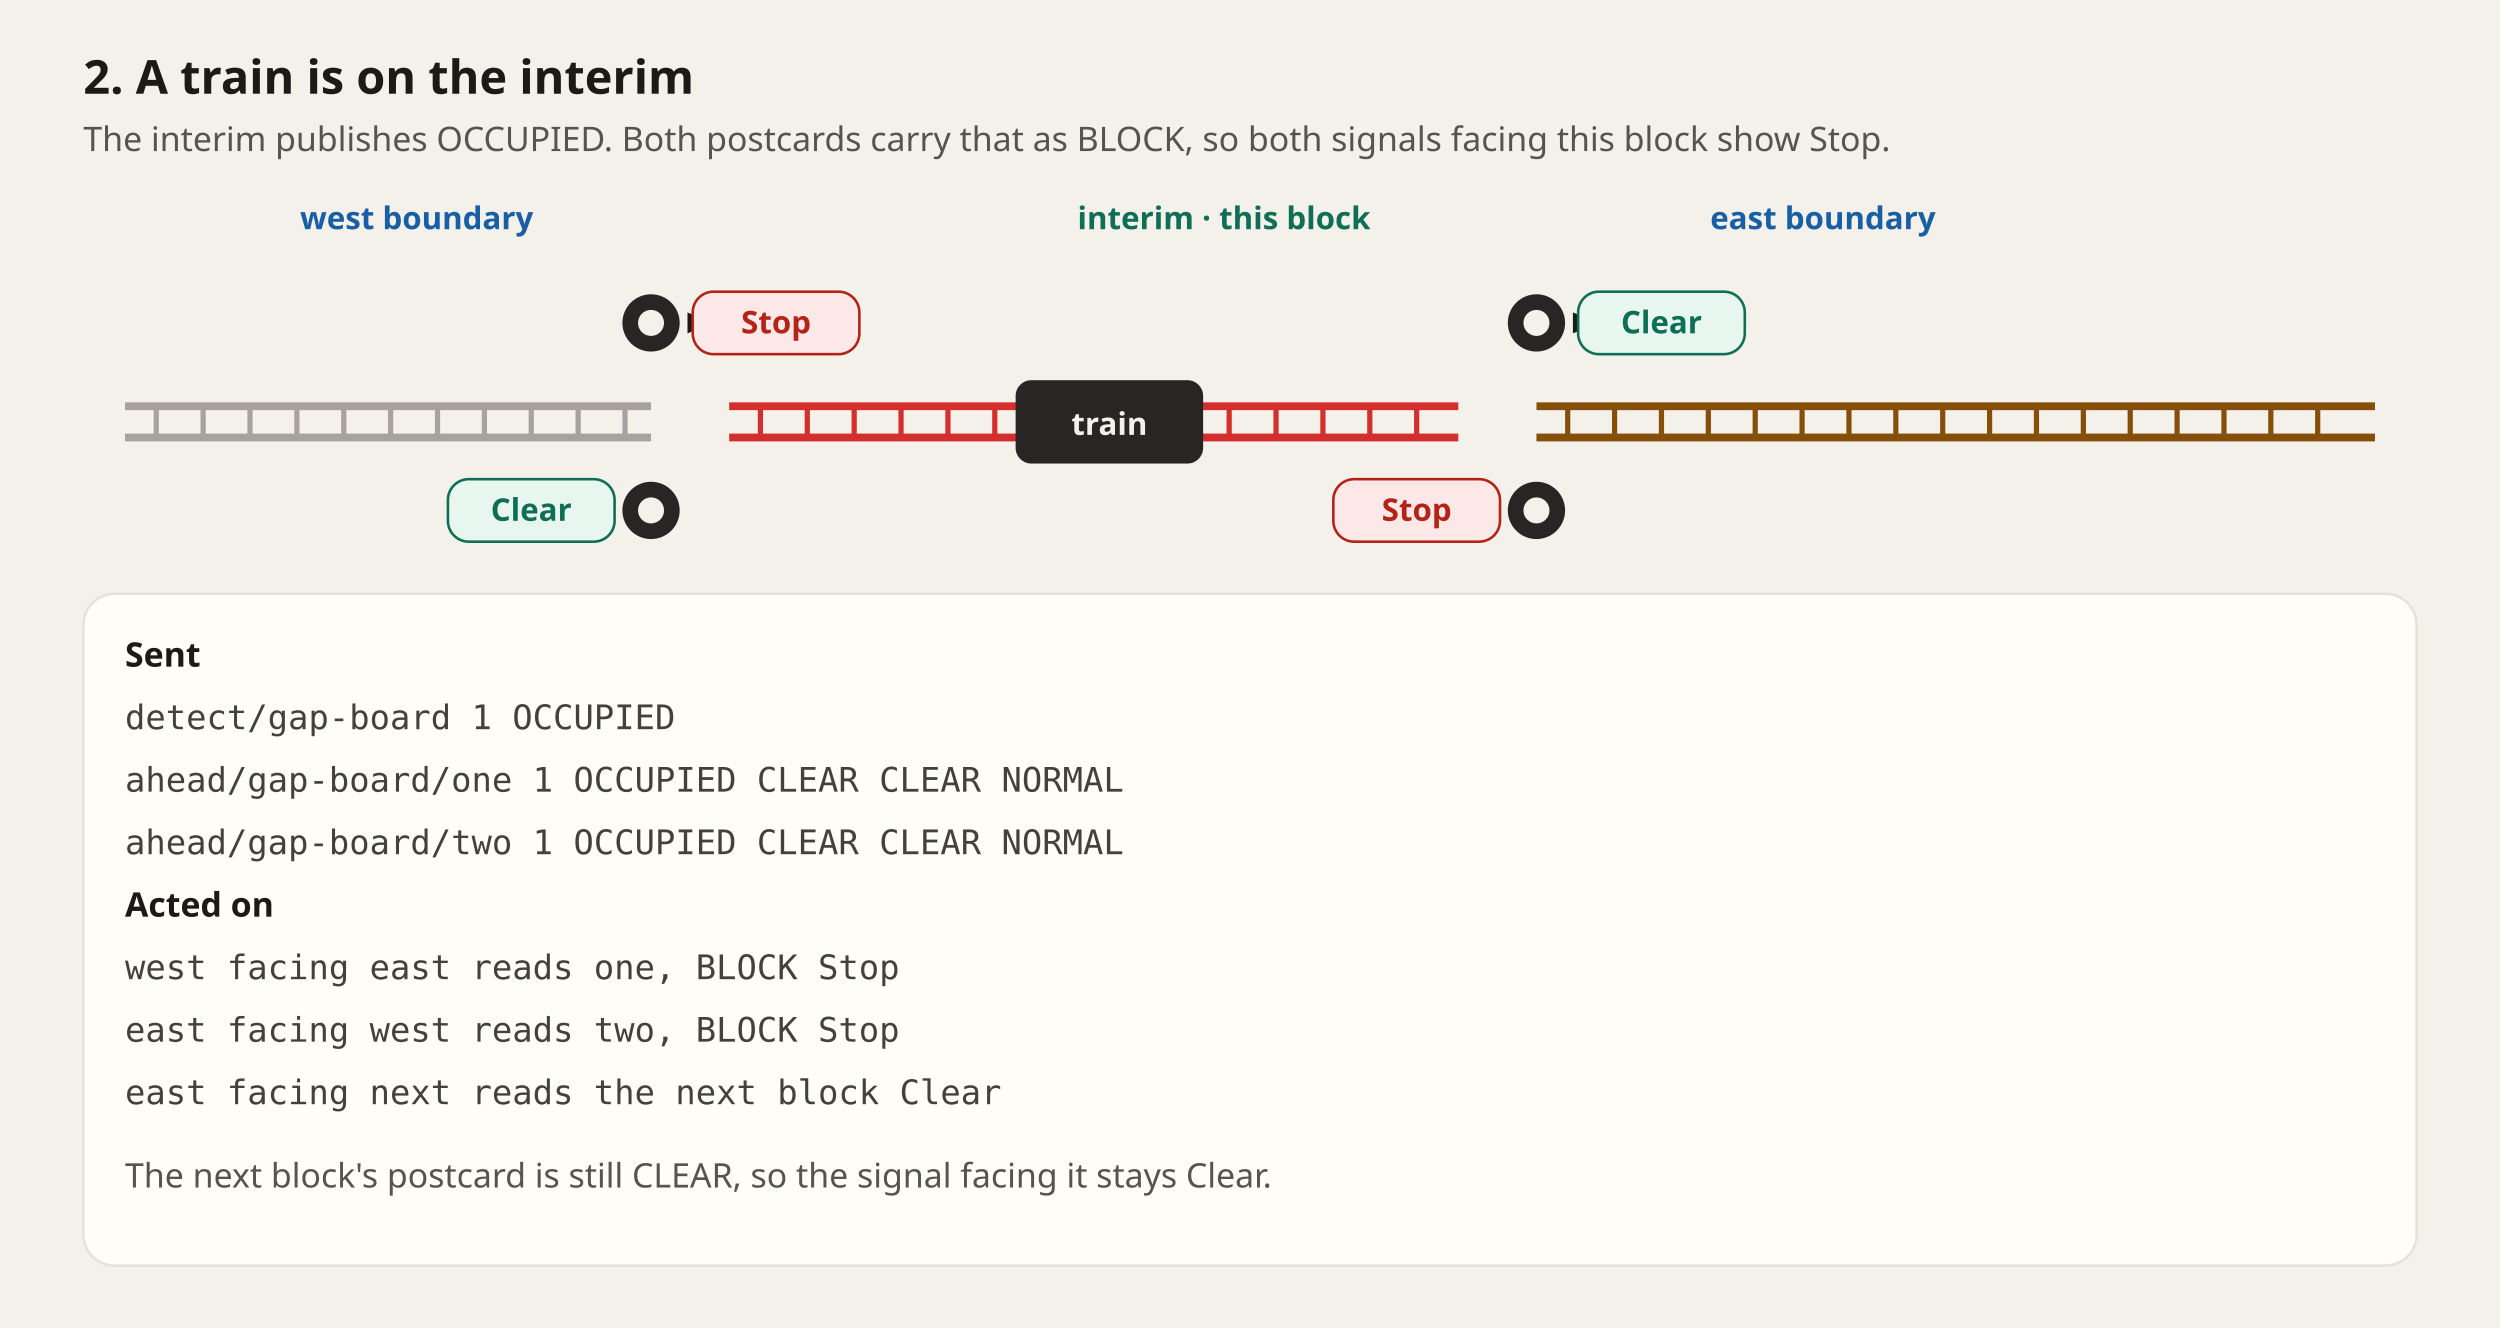
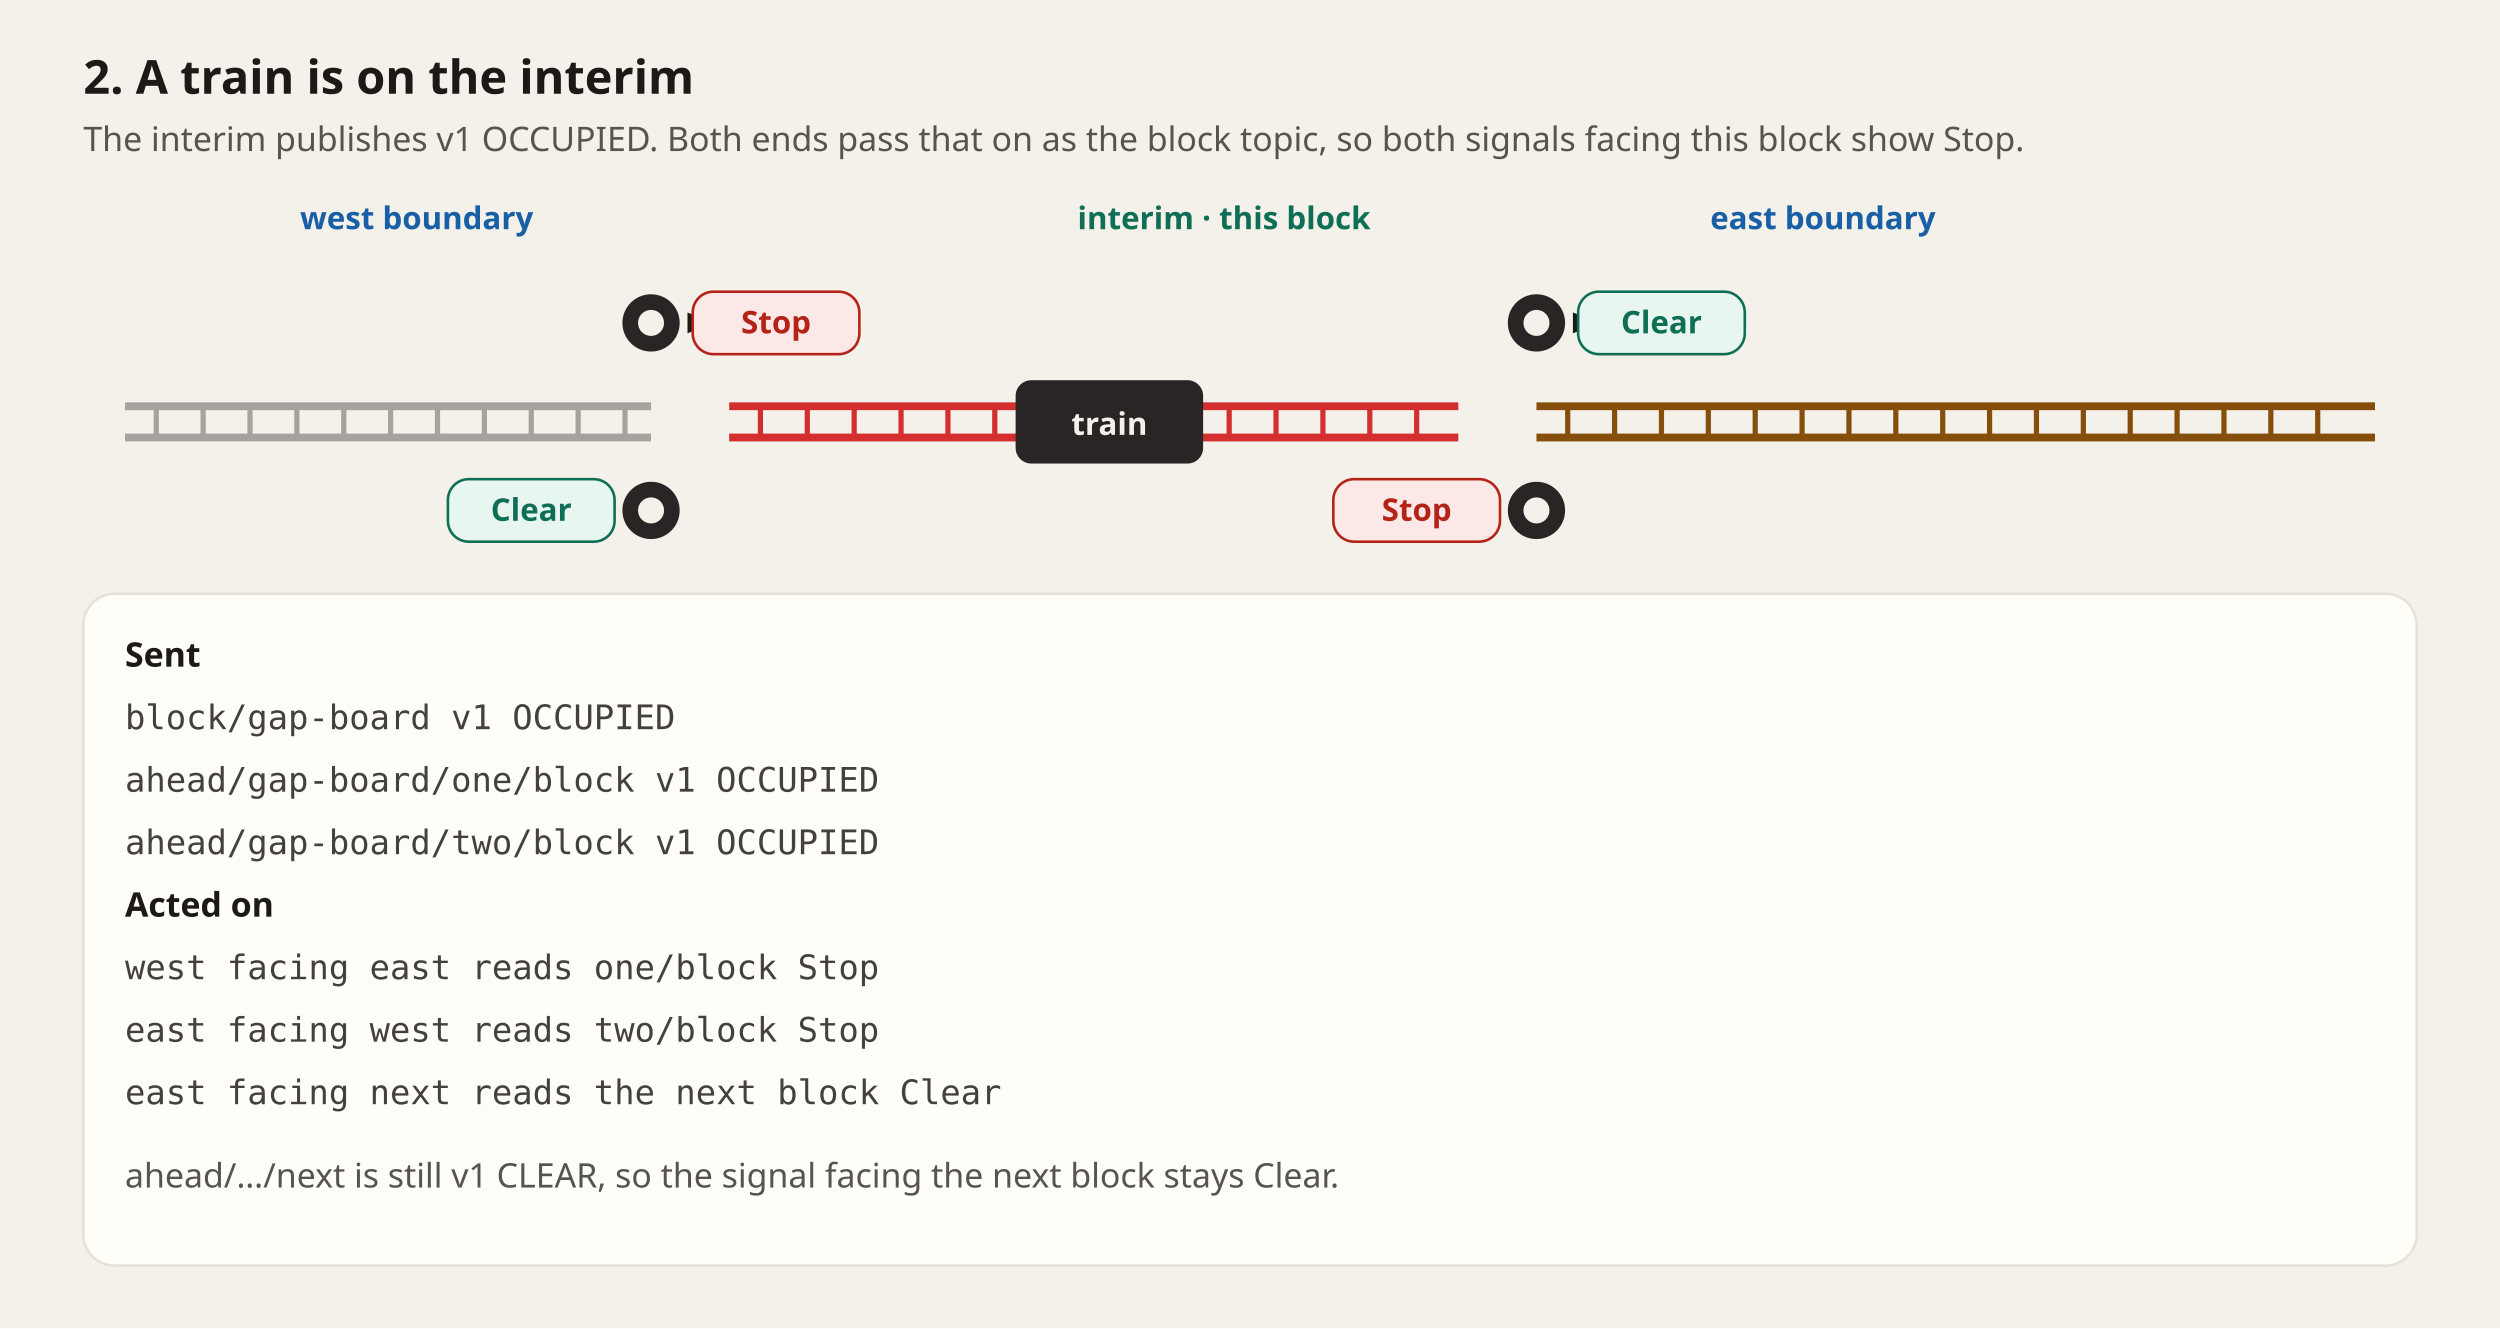
<svg xmlns="http://www.w3.org/2000/svg" width="960" height="510" viewBox="0 0 960 510" role="img" aria-labelledby="title desc">
  <rect width="960" height="510" fill="#f4f1ea" />
  <g font-family="ui-sans-serif, system-ui, sans-serif" fill="#1c1917">
    <text x="32" y="36" font-size="18" font-weight="600">2. A train is on the interim</text>
-     <text x="32" y="58" fill="#57534e" font-size="13">The interim publishes OCCUPIED. Both postcards carry that as BLOCK, so both signals facing this block show Stop.</text>
+     <text x="32" y="58" fill="#57534e" font-size="13">The interim publishes v1 OCCUPIED. Both ends pass that on as the block topic, so both signals facing this block show Stop.</text>
    <text x="160" y="88" text-anchor="middle" fill="#185fa5" font-size="12" font-weight="600">west boundary</text>
    <text x="470" y="88" text-anchor="middle" fill="#0f6e56" font-size="12" font-weight="600">interim · this block</text>
    <text x="700" y="88" text-anchor="middle" fill="#185fa5" font-size="12" font-weight="600">east boundary</text>
    <g stroke="#a8a29e" stroke-width="3" stroke-linecap="butt">
      <line x1="48" y1="156" x2="250" y2="156" />
      <line x1="48" y1="168" x2="250" y2="168" />
    </g>
    <g stroke="#a8a29e" stroke-width="2">
      <line x1="60" y1="156" x2="60" y2="168" />
      <line x1="78" y1="156" x2="78" y2="168" />
      <line x1="96" y1="156" x2="96" y2="168" />
      <line x1="114" y1="156" x2="114" y2="168" />
      <line x1="132" y1="156" x2="132" y2="168" />
      <line x1="150" y1="156" x2="150" y2="168" />
      <line x1="168" y1="156" x2="168" y2="168" />
      <line x1="186" y1="156" x2="186" y2="168" />
      <line x1="204" y1="156" x2="204" y2="168" />
      <line x1="222" y1="156" x2="222" y2="168" />
      <line x1="240" y1="156" x2="240" y2="168" />
    </g>
    <g stroke="#d32f2f" stroke-width="3" stroke-linecap="butt">
      <line x1="280" y1="156" x2="560" y2="156" />
      <line x1="280" y1="168" x2="560" y2="168" />
    </g>
    <g stroke="#d32f2f" stroke-width="2">
      <line x1="292" y1="156" x2="292" y2="168" />
      <line x1="310" y1="156" x2="310" y2="168" />
      <line x1="328" y1="156" x2="328" y2="168" />
      <line x1="346" y1="156" x2="346" y2="168" />
      <line x1="364" y1="156" x2="364" y2="168" />
      <line x1="382" y1="156" x2="382" y2="168" />
      <line x1="400" y1="156" x2="400" y2="168" />
      <line x1="418" y1="156" x2="418" y2="168" />
      <line x1="436" y1="156" x2="436" y2="168" />
      <line x1="454" y1="156" x2="454" y2="168" />
      <line x1="472" y1="156" x2="472" y2="168" />
      <line x1="490" y1="156" x2="490" y2="168" />
      <line x1="508" y1="156" x2="508" y2="168" />
      <line x1="526" y1="156" x2="526" y2="168" />
      <line x1="544" y1="156" x2="544" y2="168" />
    </g>
    <g stroke="#854f0b" stroke-width="3" stroke-linecap="butt">
      <line x1="590" y1="156" x2="912" y2="156" />
      <line x1="590" y1="168" x2="912" y2="168" />
    </g>
    <g stroke="#854f0b" stroke-width="2">
      <line x1="602" y1="156" x2="602" y2="168" />
      <line x1="620" y1="156" x2="620" y2="168" />
      <line x1="638" y1="156" x2="638" y2="168" />
      <line x1="656" y1="156" x2="656" y2="168" />
      <line x1="674" y1="156" x2="674" y2="168" />
      <line x1="692" y1="156" x2="692" y2="168" />
      <line x1="710" y1="156" x2="710" y2="168" />
      <line x1="728" y1="156" x2="728" y2="168" />
      <line x1="746" y1="156" x2="746" y2="168" />
      <line x1="764" y1="156" x2="764" y2="168" />
      <line x1="782" y1="156" x2="782" y2="168" />
      <line x1="800" y1="156" x2="800" y2="168" />
      <line x1="818" y1="156" x2="818" y2="168" />
      <line x1="836" y1="156" x2="836" y2="168" />
      <line x1="854" y1="156" x2="854" y2="168" />
      <line x1="872" y1="156" x2="872" y2="168" />
      <line x1="890" y1="156" x2="890" y2="168" />
    </g>
    <g transform="translate(250 124) scale(1 1)">
      <circle cx="0" cy="0" r="11" fill="#292524" />
      <circle cx="0" cy="0" r="5" fill="#f4f1ea" />
      <polygon points="14,-4 24,0 14,4" fill="#1c1917" />
    </g>
    <rect x="266" y="112" width="64" height="24" rx="8" fill="#fde8e8" stroke="#b42318" />
    <text x="298.0" y="128" text-anchor="middle" fill="#b42318" font-size="12" font-weight="600">Stop</text>
    <g transform="translate(250 196) scale(-1 1)">
      <circle cx="0" cy="0" r="11" fill="#292524" />
      <circle cx="0" cy="0" r="5" fill="#f4f1ea" />
      <polygon points="14,-4 24,0 14,4" fill="#1c1917" />
    </g>
    <rect x="172" y="184" width="64" height="24" rx="8" fill="#e7f6ef" stroke="#0f6e56" />
    <text x="204.0" y="200" text-anchor="middle" fill="#0f6e56" font-size="12" font-weight="600">Clear</text>
    <g transform="translate(590 124) scale(1 1)">
      <circle cx="0" cy="0" r="11" fill="#292524" />
      <circle cx="0" cy="0" r="5" fill="#f4f1ea" />
      <polygon points="14,-4 24,0 14,4" fill="#1c1917" />
    </g>
    <rect x="606" y="112" width="64" height="24" rx="8" fill="#e7f6ef" stroke="#0f6e56" />
    <text x="638.0" y="128" text-anchor="middle" fill="#0f6e56" font-size="12" font-weight="600">Clear</text>
    <g transform="translate(590 196) scale(-1 1)">
      <circle cx="0" cy="0" r="11" fill="#292524" />
      <circle cx="0" cy="0" r="5" fill="#f4f1ea" />
      <polygon points="14,-4 24,0 14,4" fill="#1c1917" />
    </g>
    <rect x="512" y="184" width="64" height="24" rx="8" fill="#fde8e8" stroke="#b42318" />
    <text x="544.0" y="200" text-anchor="middle" fill="#b42318" font-size="12" font-weight="600">Stop</text>
    <rect x="390" y="146" width="72" height="32" rx="6" fill="#292524" />
    <text x="426" y="167" text-anchor="middle" fill="#f4f1ea" font-size="12" font-weight="600">train</text>
    <rect x="32" y="228" width="896" height="258" rx="12" fill="#fffdf8" stroke="#e7e2d8" />
    <text x="48" y="256" font-size="13" font-weight="600">Sent</text>
-     <text x="48" y="280" fill="#44403c" font-family="ui-monospace, SFMono-Regular, Menlo, monospace" font-size="13">detect/gap-board                         1 OCCUPIED</text>
-     <text x="48" y="304" fill="#44403c" font-family="ui-monospace, SFMono-Regular, Menlo, monospace" font-size="13">ahead/gap-board/one                     1 OCCUPIED CLEAR CLEAR NORMAL</text>
-     <text x="48" y="328" fill="#44403c" font-family="ui-monospace, SFMono-Regular, Menlo, monospace" font-size="13">ahead/gap-board/two                     1 OCCUPIED CLEAR CLEAR NORMAL</text>
+     <text x="48" y="280" fill="#44403c" font-family="ui-monospace, SFMono-Regular, Menlo, monospace" font-size="13">block/gap-board                         v1 OCCUPIED</text>
+     <text x="48" y="304" fill="#44403c" font-family="ui-monospace, SFMono-Regular, Menlo, monospace" font-size="13">ahead/gap-board/one/block               v1 OCCUPIED</text>
+     <text x="48" y="328" fill="#44403c" font-family="ui-monospace, SFMono-Regular, Menlo, monospace" font-size="13">ahead/gap-board/two/block               v1 OCCUPIED</text>
    <text x="48" y="352" font-size="13" font-weight="600">Acted on</text>
-     <text x="48" y="376" fill="#44403c" font-family="ui-monospace, SFMono-Regular, Menlo, monospace" font-size="13">west facing east reads one, BLOCK       Stop</text>
-     <text x="48" y="400" fill="#44403c" font-family="ui-monospace, SFMono-Regular, Menlo, monospace" font-size="13">east facing west reads two, BLOCK       Stop</text>
+     <text x="48" y="376" fill="#44403c" font-family="ui-monospace, SFMono-Regular, Menlo, monospace" font-size="13">west facing east reads one/block        Stop</text>
+     <text x="48" y="400" fill="#44403c" font-family="ui-monospace, SFMono-Regular, Menlo, monospace" font-size="13">east facing west reads two/block        Stop</text>
    <text x="48" y="424" fill="#44403c" font-family="ui-monospace, SFMono-Regular, Menlo, monospace" font-size="13">east facing next reads the next block   Clear</text>
-     <text x="48" y="456" fill="#57534e" font-size="13">The next block's postcard is still CLEAR, so the signal facing it stays Clear.</text>
+     <text x="48" y="456" fill="#57534e" font-size="13">ahead/…/next is still v1 CLEAR, so the signal facing the next block stays Clear.</text>
  </g>
</svg>
